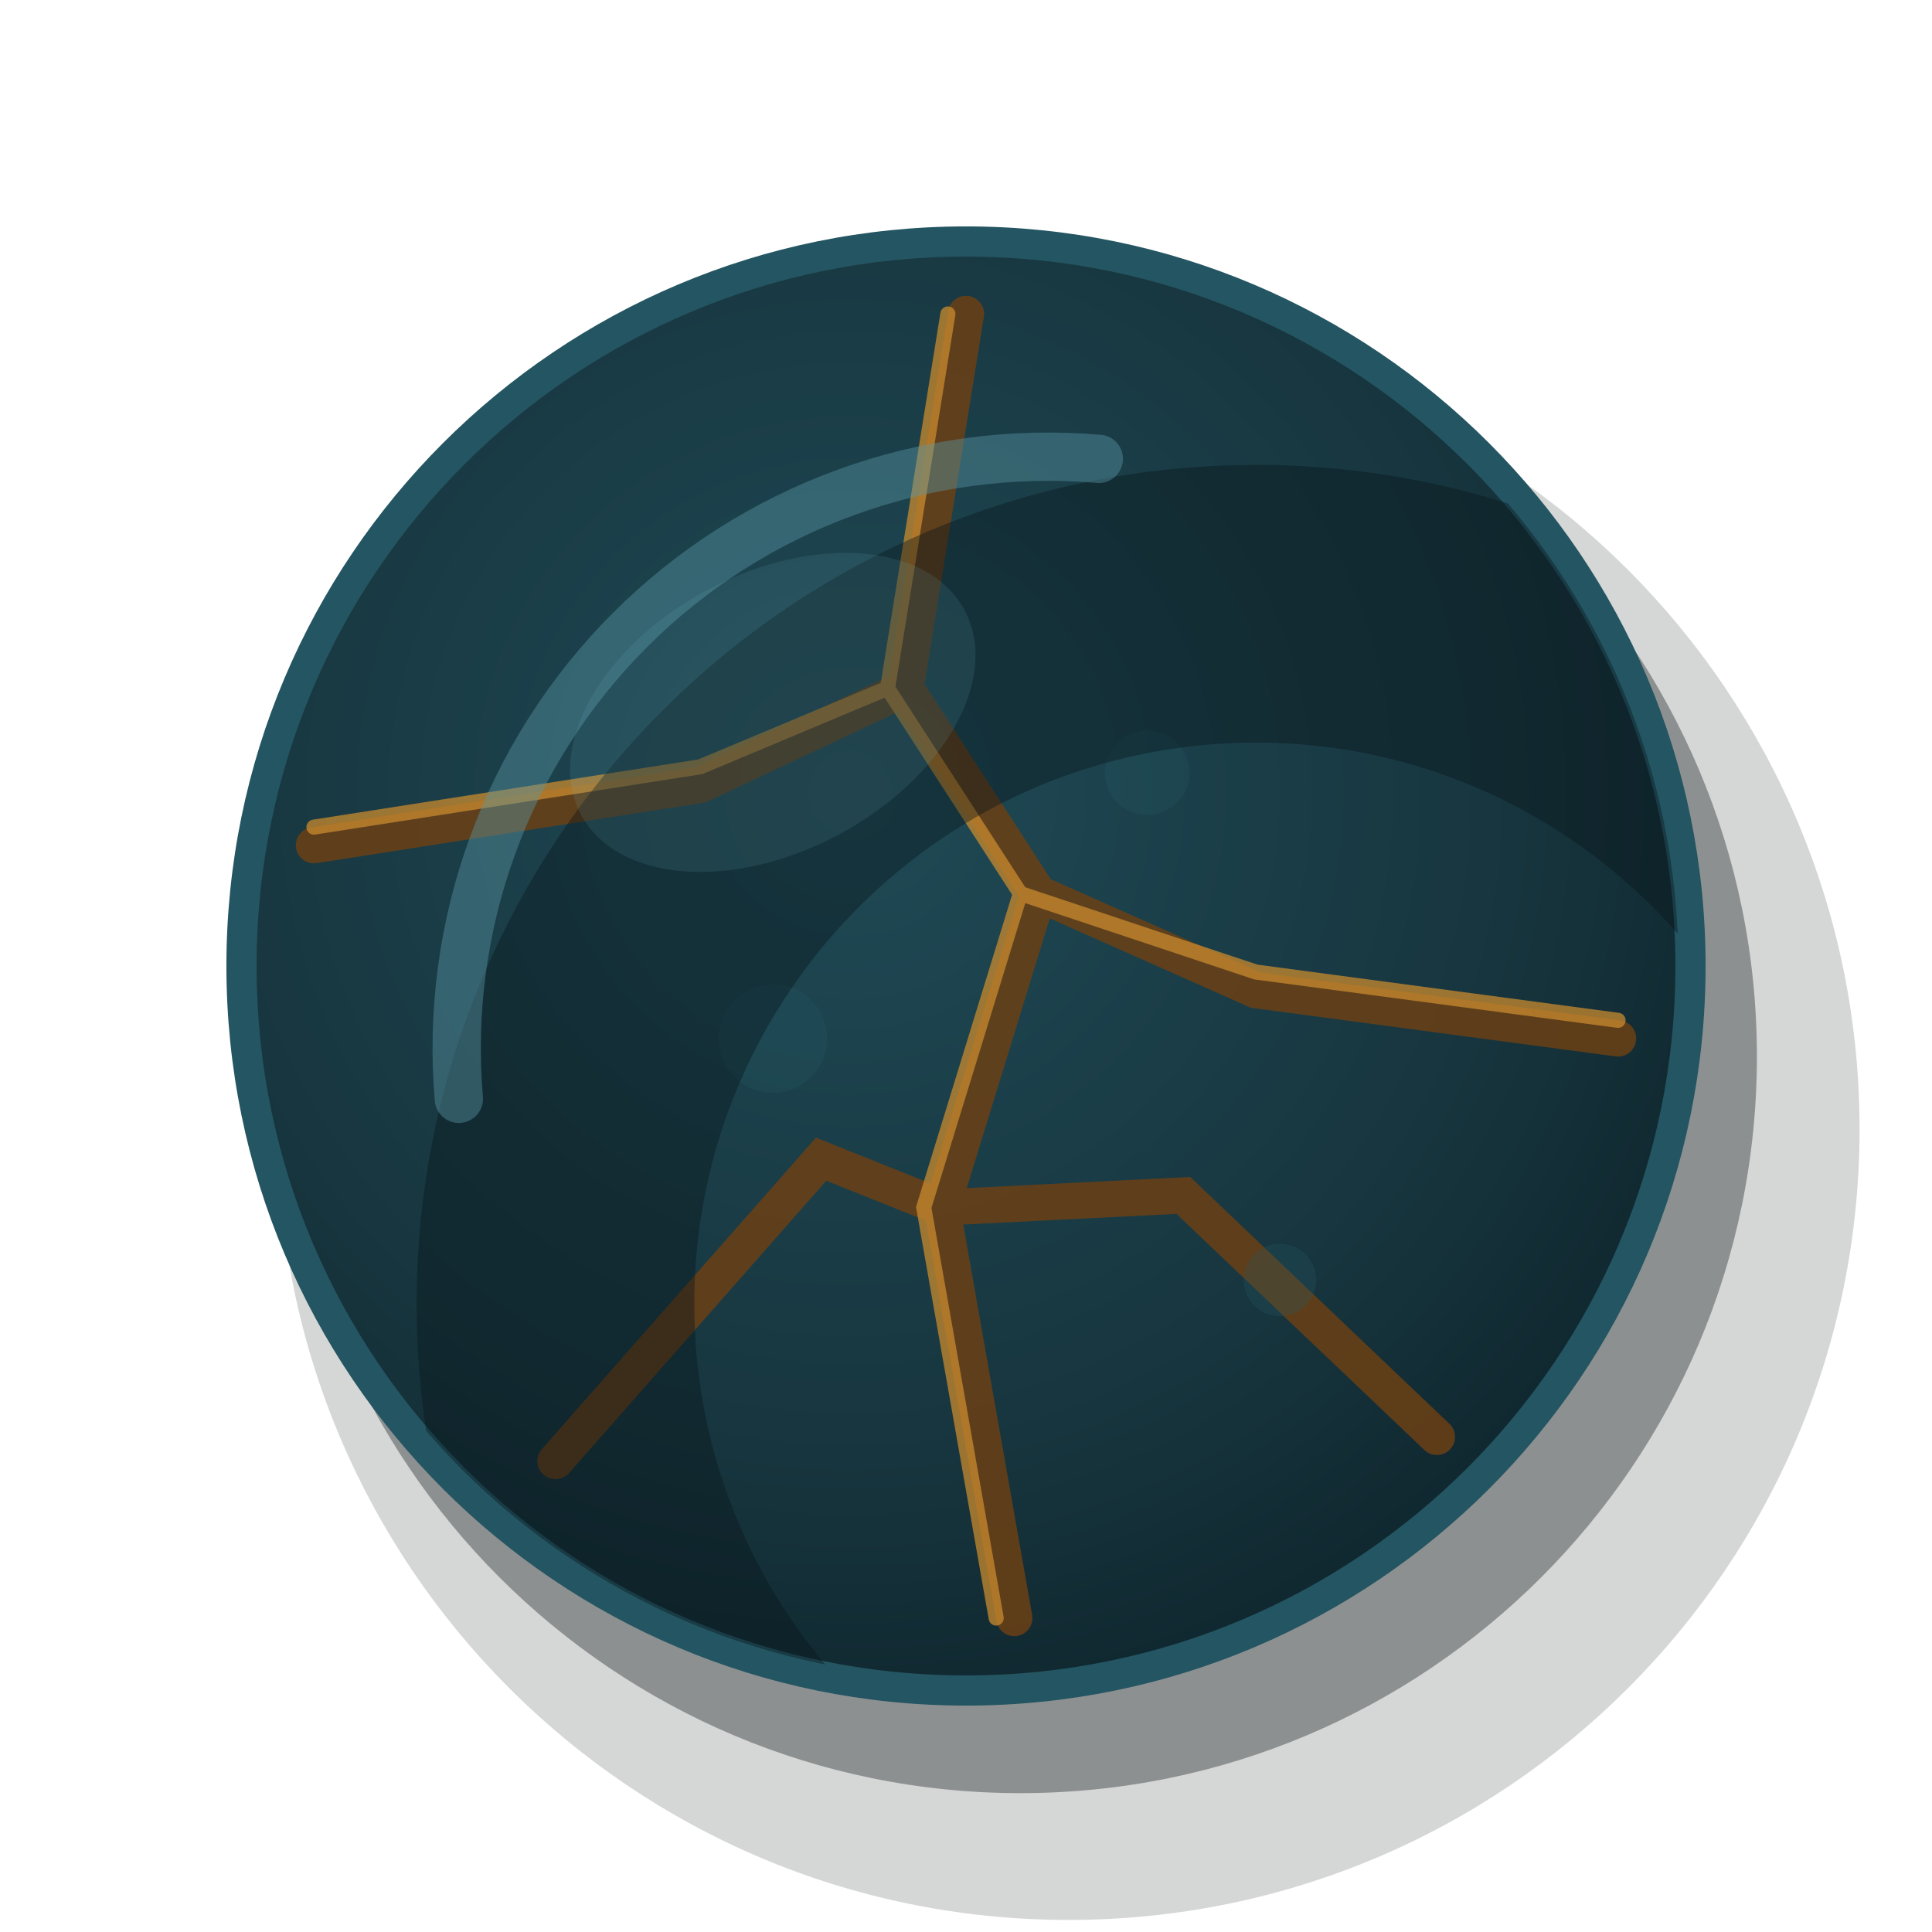
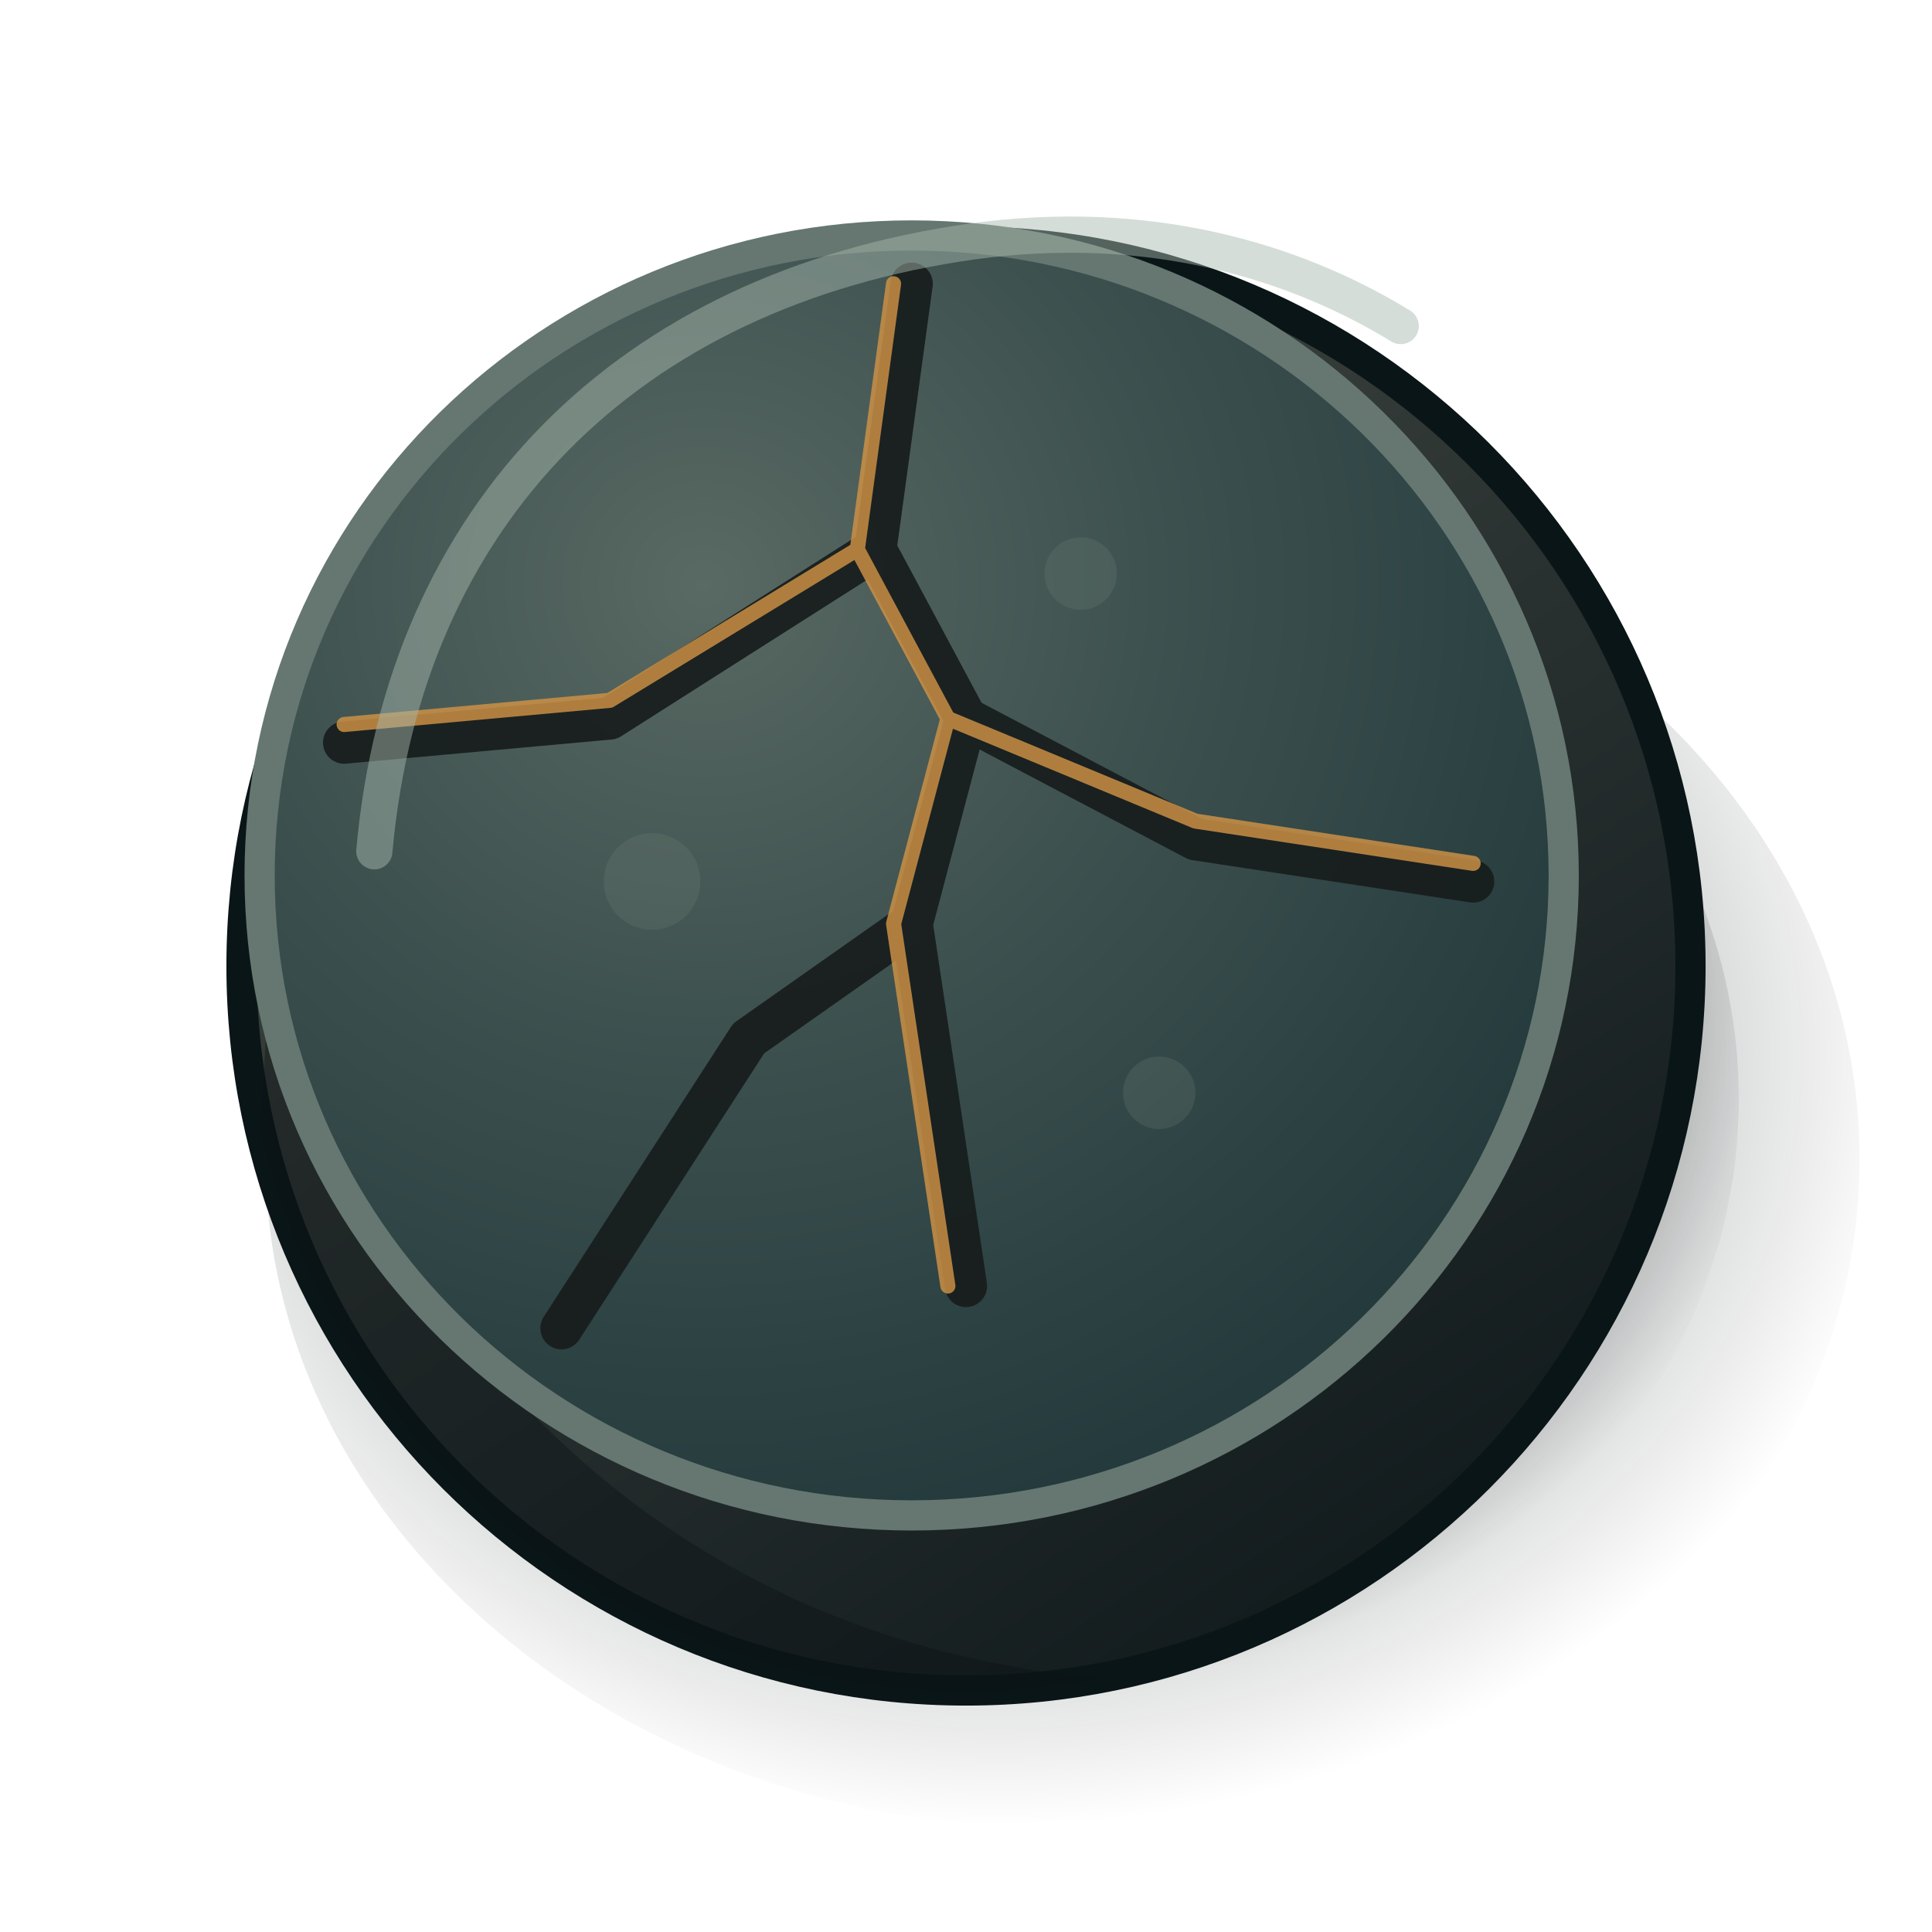
<svg xmlns="http://www.w3.org/2000/svg" viewBox="0 0 320 320" width="320" height="320">
-   <g>
-     <circle cx="177" cy="187" r="131" fill="#04090B" opacity="0.17" />
-     <circle cx="169" cy="175" r="122" fill="#04090B" opacity="0.34" />
+   <defs>
+     <radialGradient id="castShadow" cx="46%" cy="42%" r="58%">
+       <stop offset="0%" stop-color="#020608" stop-opacity="0.50" />
+       <stop offset="60%" stop-color="#020608" stop-opacity="0.26" />
+       <stop offset="100%" stop-color="#020608" stop-opacity="0" />
+     </radialGradient>
+     <radialGradient id="contactShadow" cx="45%" cy="40%" r="60%">
+       <stop offset="0%" stop-color="#020608" stop-opacity="0.46" />
+       <stop offset="68%" stop-color="#020608" stop-opacity="0.31" />
+       <stop offset="100%" stop-color="#020608" stop-opacity="0" />
+     </radialGradient>
+     <linearGradient id="side" x1="24%" y1="18%" x2="78%" y2="100%">
+       <stop offset="0%" stop-color="#3D443E" />
+       <stop offset="48%" stop-color="#262E2E" />
+       <stop offset="100%" stop-color="#10191B" />
+     </linearGradient>
+     <radialGradient id="top" cx="34%" cy="27%" r="76%">
+       <stop offset="0%" stop-color="#596963" />
+       <stop offset="46%" stop-color="#3D514F" />
+       <stop offset="100%" stop-color="#243A3C" />
+     </radialGradient>
+     <clipPath id="bodyClip">
+       <circle cx="160" cy="160" r="120" />
+     </clipPath>
+     <clipPath id="topClip">
+       <ellipse cx="151" cy="145" rx="108" ry="106" />
+     </clipPath>
+   </defs>
+   <ellipse cx="176" cy="192" rx="132" ry="111" fill="url(#castShadow)" />
+   <ellipse cx="171" cy="182" rx="117" ry="101" fill="url(#contactShadow)" />
+   <circle cx="160" cy="160" r="120" fill="url(#side)" stroke="#0A1517" stroke-width="5" />
+   <g clip-path="url(#bodyClip)">
+     <path d="M45 154 C62 222 111 272 183 278 C228 282 264 260 282 221 L282 282 L38 282Z" fill="#0A1113" opacity="0.38" />
+     <path d="M52 126 C66 82 103 50 148 41" fill="none" stroke="#73837A" stroke-width="5" stroke-linecap="round" opacity="0.40" />
  </g>
-   <g transform="translate(32,32)">
-     <defs>
-       <clipPath id="domeClip">
-         <circle cx="128" cy="128" r="118" />
-       </clipPath>
-       <radialGradient id="crust" cx="42%" cy="38%" r="66%">
-         <stop offset="0%" stop-color="#1F4A56" />
-         <stop offset="70%" stop-color="#17353E" />
-         <stop offset="100%" stop-color="#0F262E" />
-       </radialGradient>
-       <clipPath id="crustClip">
-         <circle cx="128" cy="128" r="118" />
-       </clipPath>
-     </defs>
-     <circle cx="128" cy="128" r="120" fill="url(#crust)" stroke="#245562" stroke-width="5" />
-     <g clip-path="url(#crustClip)" stroke="#6B3F14" stroke-width="6" fill="none" stroke-linecap="round" opacity="0.85">
-       <path d="M128 20 L118 82 L140 116 L124 168 L136 236" />
-       <path d="M20 108 L84 98 L118 82" />
-       <path d="M236 140 L176 132 L140 116" />
-       <path d="M60 210 L104 160 L124 168" />
-       <path d="M206 206 L164 166 L124 168" />
+   <ellipse cx="151" cy="145" rx="108" ry="106" fill="url(#top)" stroke="#657770" stroke-width="5" />
+   <g clip-path="url(#topClip)" fill="none" stroke-linecap="round" stroke-linejoin="round">
+     <g stroke="#171C1C" stroke-width="7" opacity="0.92">
+       <path d="M151 47 L145 91 L160 119 L151 153 L160 213" />
+       <path d="M57 123 L101 119 L145 91" />
+       <path d="M244 146 L198 139 L160 119" />
+       <path d="M93 220 L124 172 L151 153" />
    </g>
-     <g clip-path="url(#crustClip)" stroke="#C88A2E" stroke-width="2.5" fill="none" stroke-linecap="round" opacity="0.75">
-       <path d="M125 20 L115 82 L137 116 L121 168 L133 236" />
-       <path d="M20 105 L84 95 L115 82" />
-       <path d="M236 137 L176 129 L137 116" />
-     </g>
-     <g fill="#245562" opacity="0.28">
-       <circle cx="96" cy="140" r="9" />
-       <circle cx="158" cy="96" r="7" />
-       <circle cx="180" cy="180" r="6" />
-     </g>
-     <g clip-path="url(#domeClip)">
-       <circle cx="176" cy="184" r="116" fill="none" stroke="#07141A" stroke-width="46" opacity="0.40" />
-       <path d="M 44 150 A 98 98 0 0 1 150 44" fill="none" stroke="#5A98A8" stroke-width="8" stroke-linecap="round" opacity="0.42" />
-       <ellipse cx="96" cy="86" rx="36" ry="23" fill="#6FB0C0" opacity="0.13" transform="rotate(-28 96 86)" />
+     <g stroke="#D09345" stroke-width="2.5" opacity="0.82">
+       <path d="M148 47 L142 91 L157 119 L148 153 L157 213" />
+       <path d="M57 120 L101 116 L142 91" />
+       <path d="M244 143 L198 136 L157 119" />
    </g>
  </g>
+   <g fill="#71817A" opacity="0.24">
+     <circle cx="108" cy="146" r="8" />
+     <circle cx="179" cy="95" r="6" />
+     <circle cx="192" cy="181" r="6" />
+   </g>
+   <path d="M62 141 C67 85 104 48 161 40 C190 36 214 43 232 54" fill="none" stroke="#A7B8AD" stroke-width="6" stroke-linecap="round" opacity="0.48" />
</svg>
